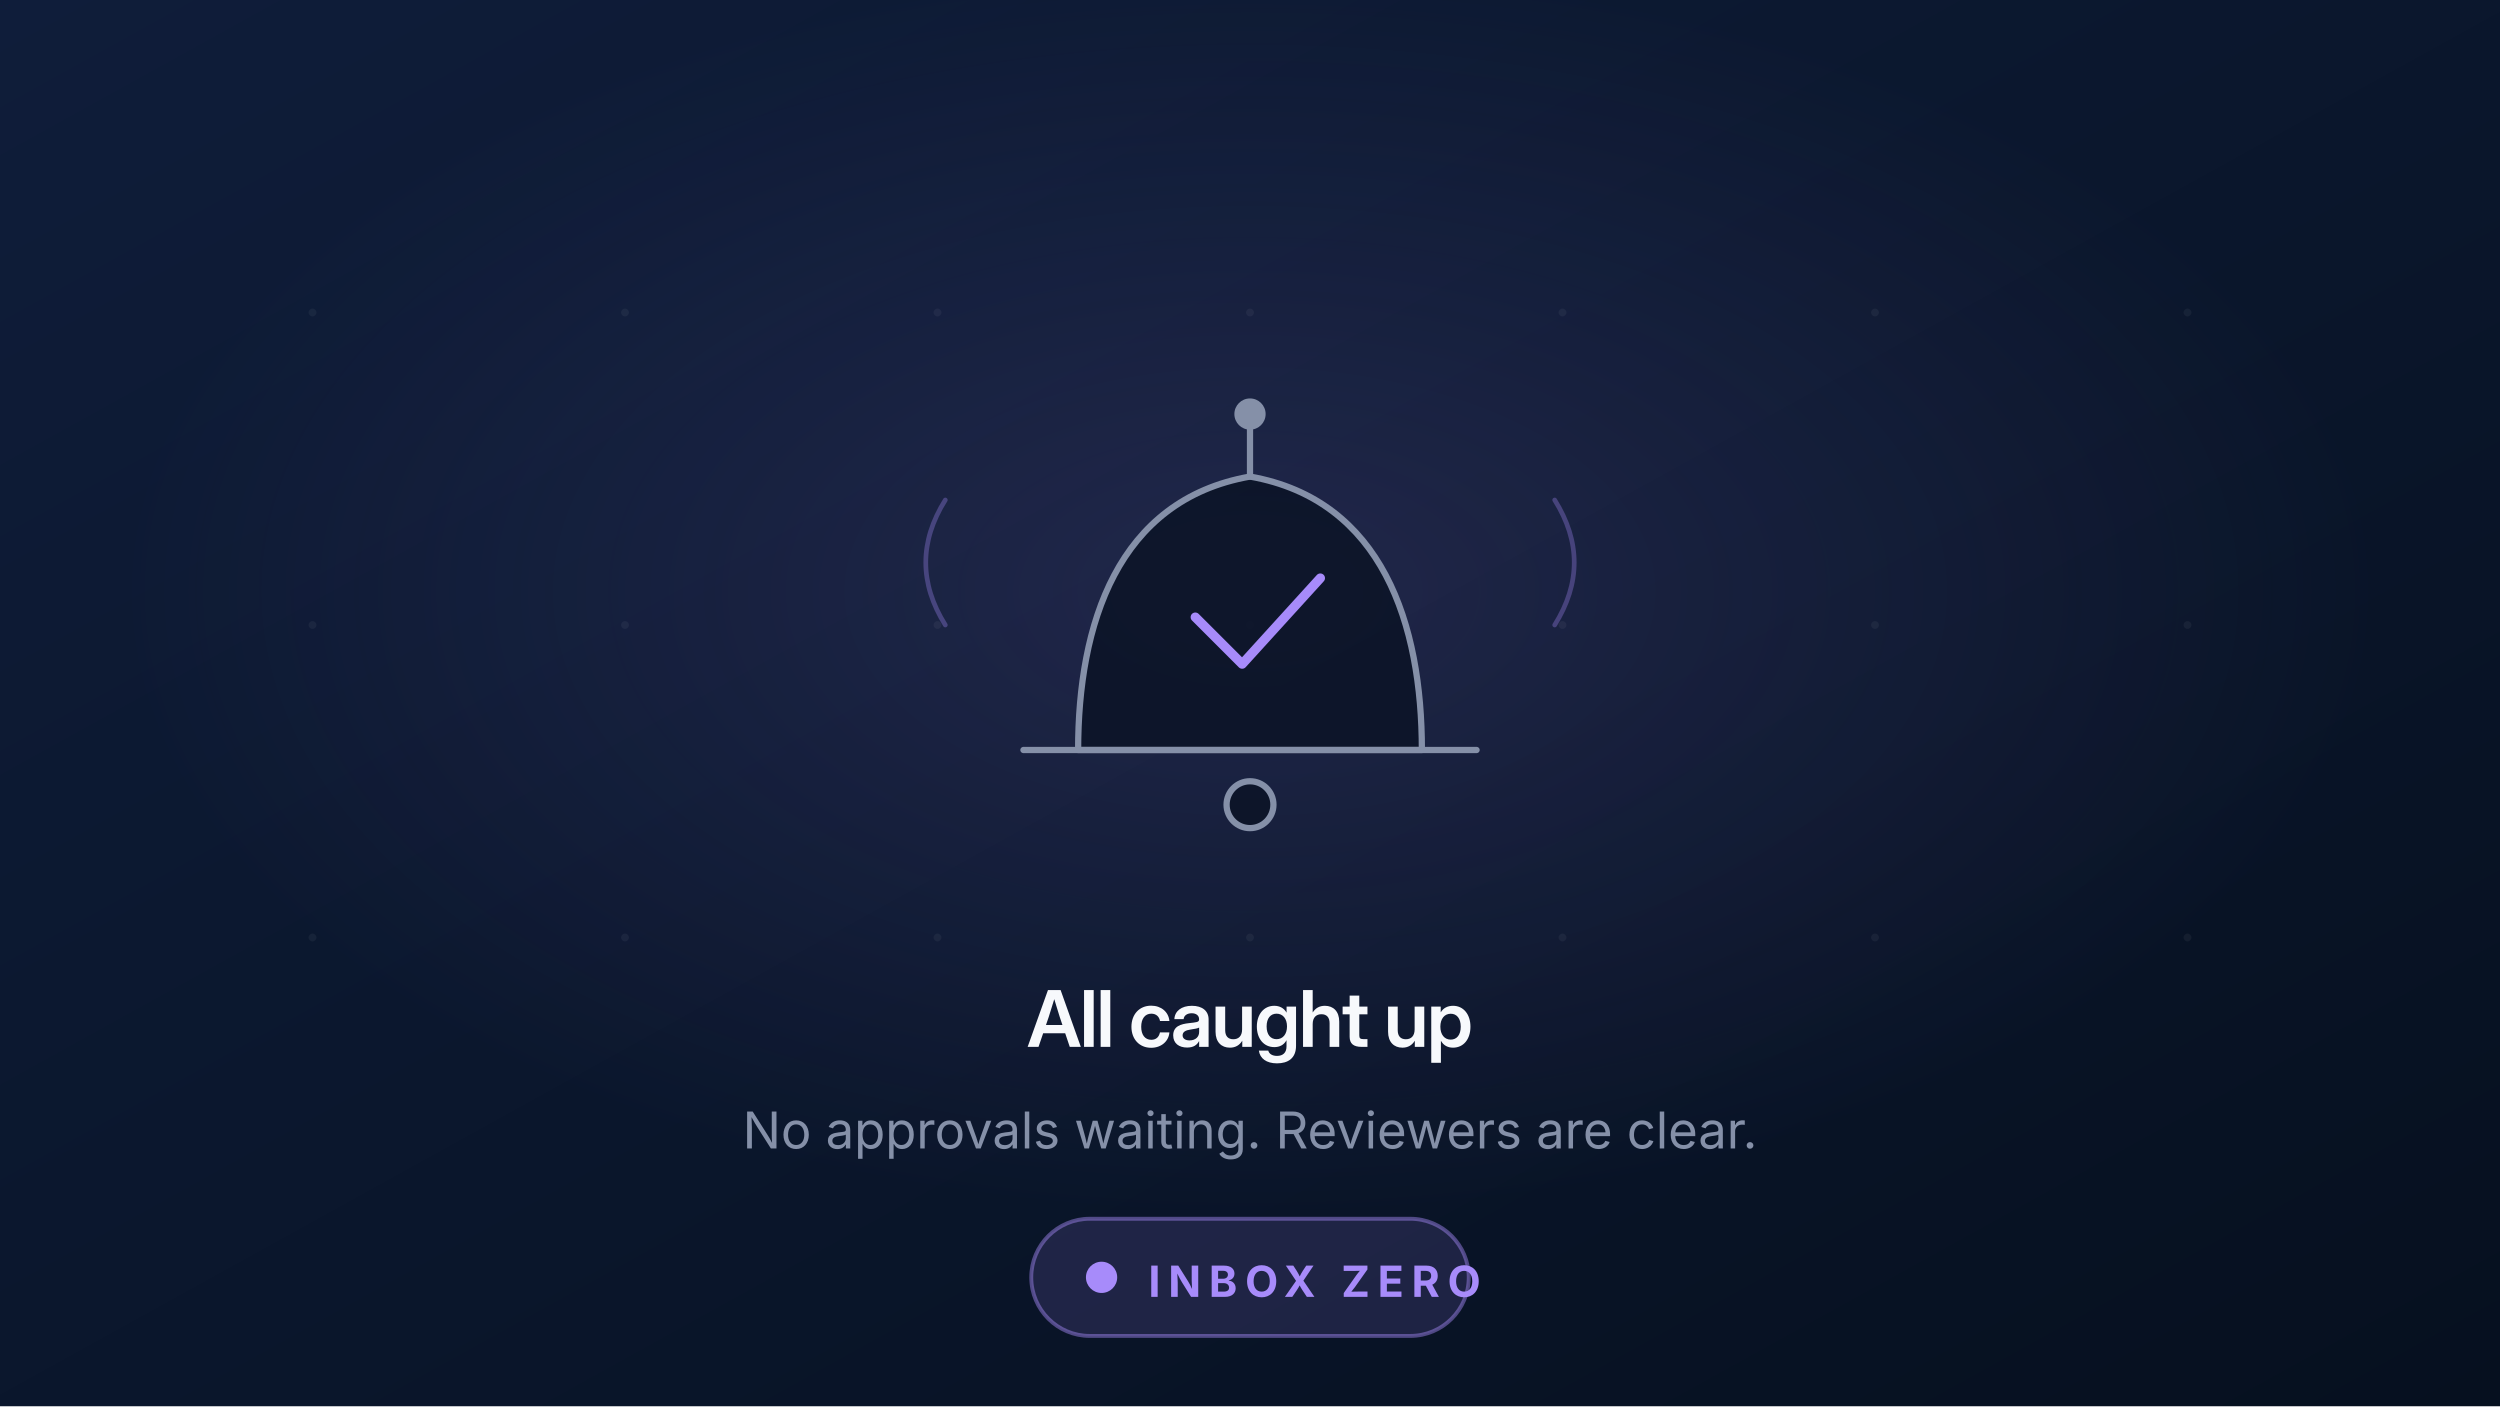
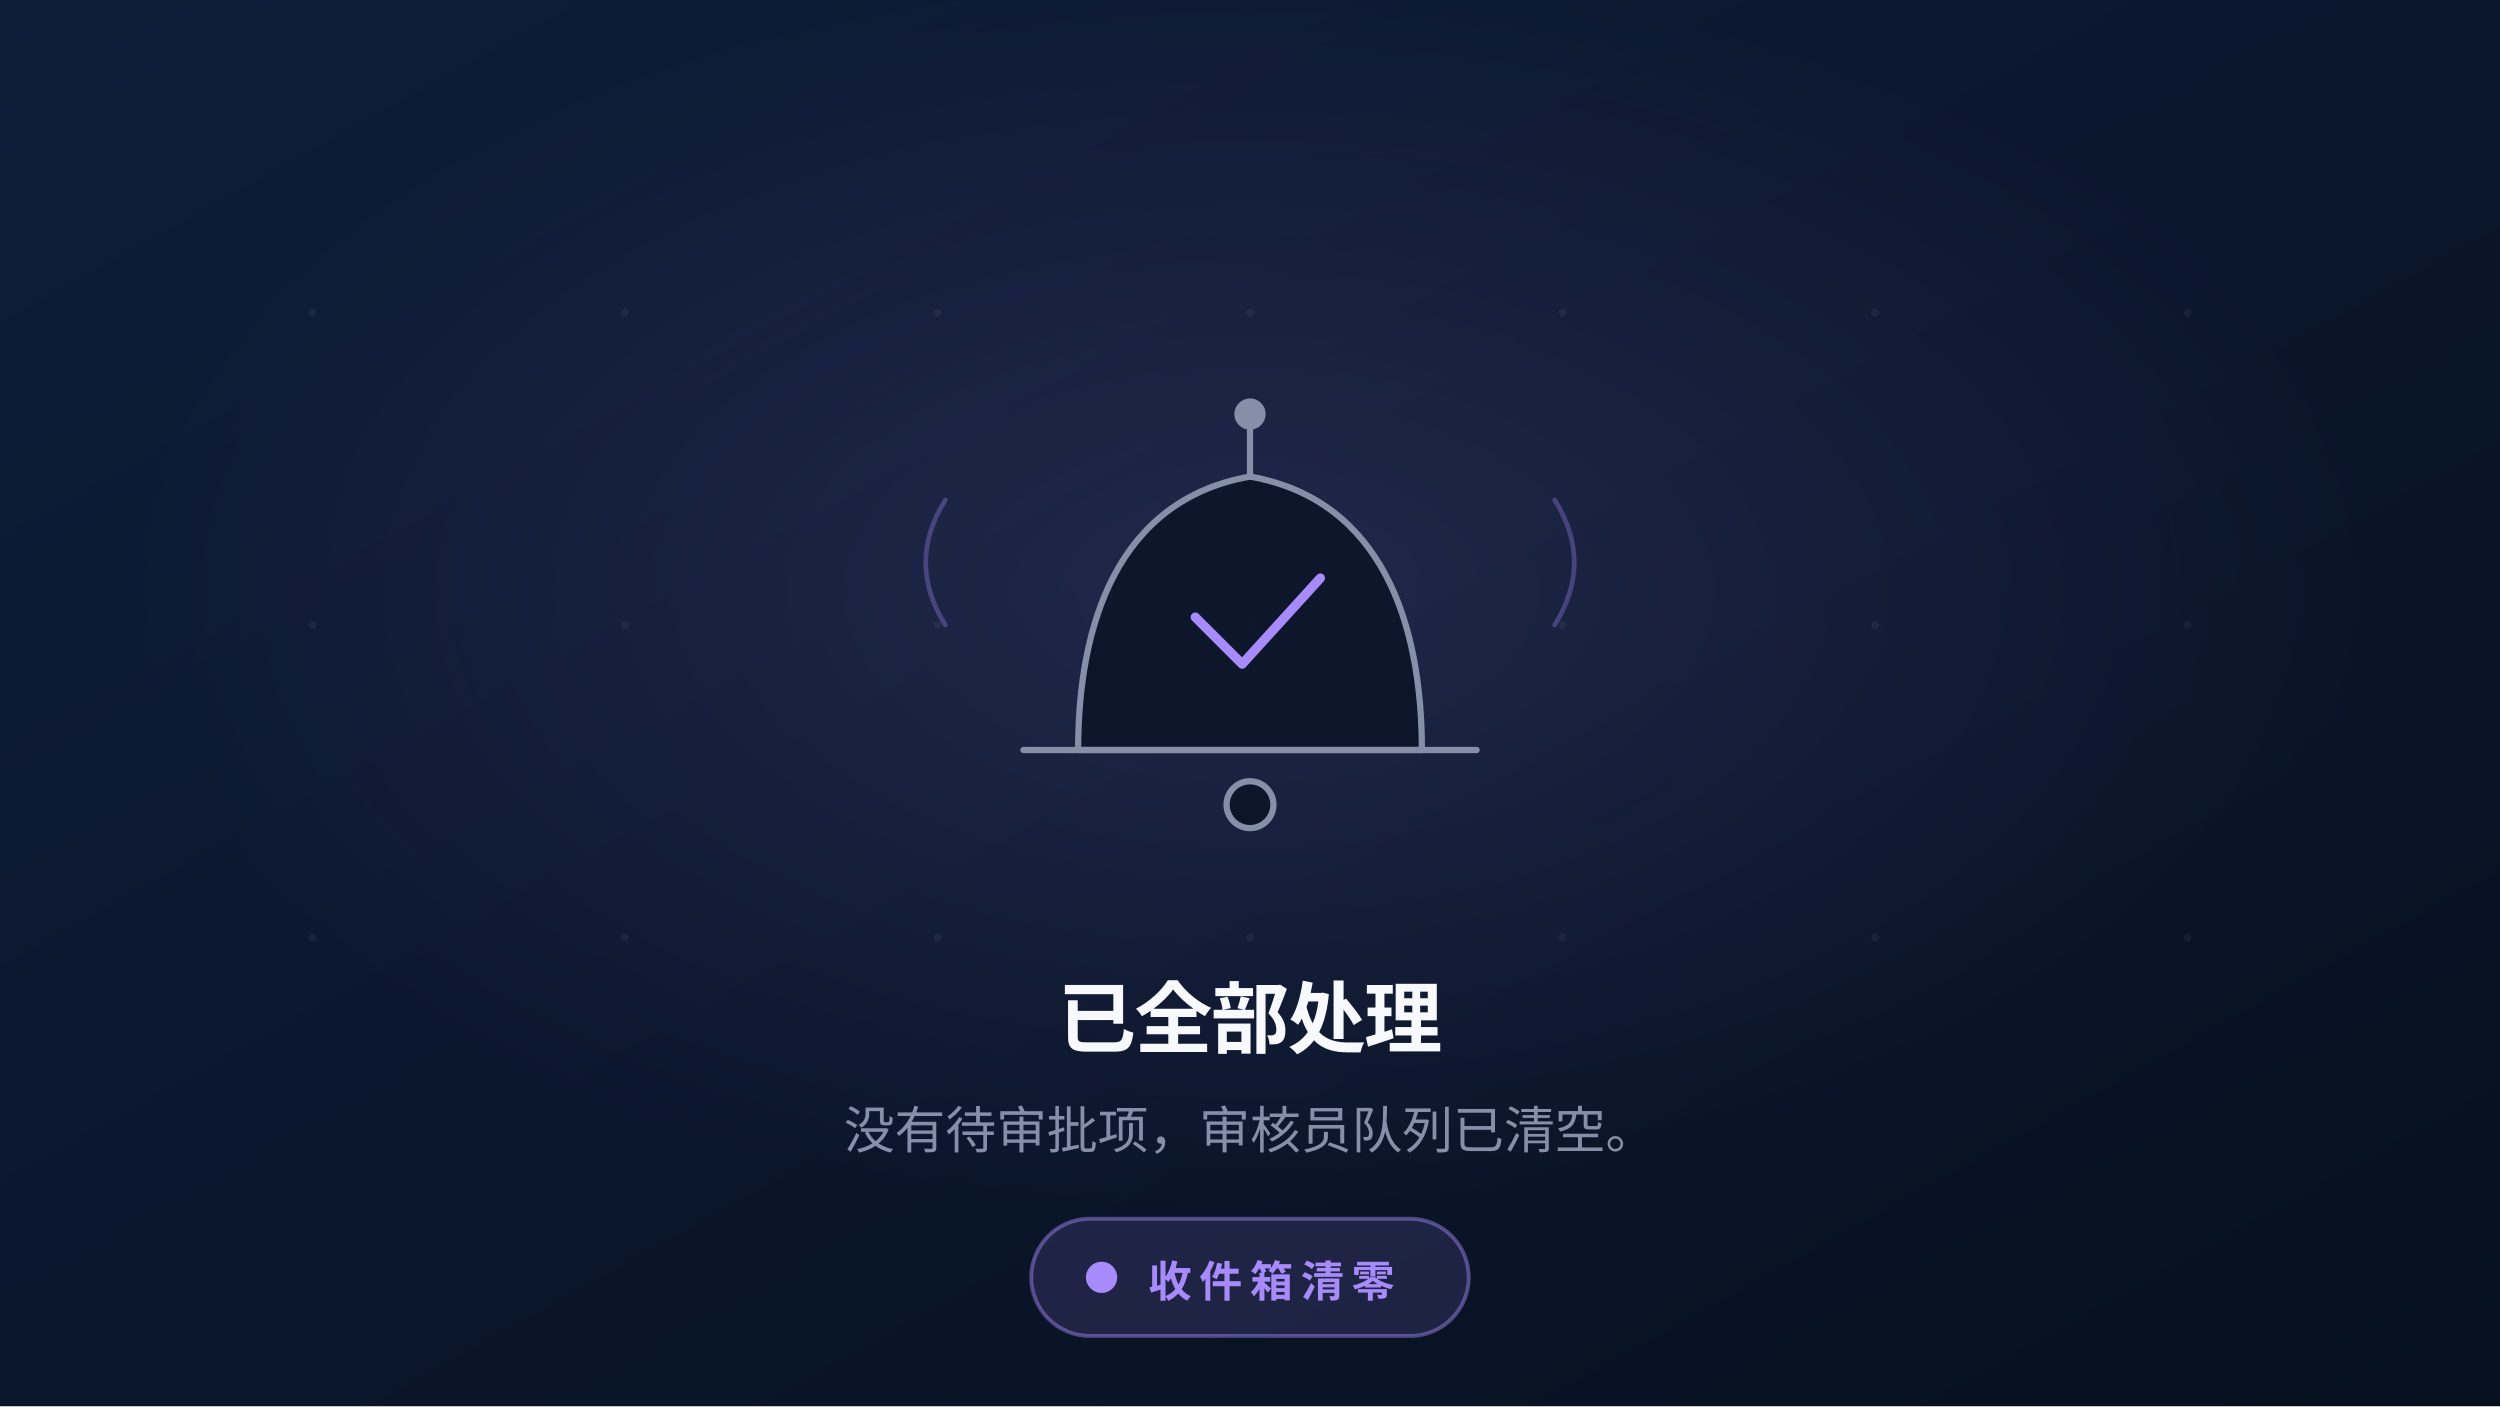
<svg xmlns="http://www.w3.org/2000/svg" viewBox="0 0 640 360" width="640" height="360" role="img" aria-label="Inbox is empty — all caught up, no approvals waiting">
  <defs>
    <linearGradient id="sb-empty-inbox-bg" x1="0" y1="0" x2="1" y2="1">
      <stop offset="0%" stop-color="#0F1D3A" />
      <stop offset="100%" stop-color="#06101F" />
    </linearGradient>
    <radialGradient id="sb-empty-inbox-glow" cx="0.50" cy="0.42" r="0.45">
      <stop offset="0%" stop-color="#A78BFA" stop-opacity="0.14" />
      <stop offset="100%" stop-color="#A78BFA" stop-opacity="0" />
    </radialGradient>
  </defs>
  <rect width="640" height="360" fill="url(#sb-empty-inbox-bg)" />
  <rect width="640" height="360" fill="url(#sb-empty-inbox-glow)" />
  <g fill="rgba(255,255,255,0.05)">
    <circle cx="80" cy="80" r="1" />
    <circle cx="160" cy="80" r="1" />
    <circle cx="240" cy="80" r="1" />
    <circle cx="320" cy="80" r="1" />
    <circle cx="400" cy="80" r="1" />
    <circle cx="480" cy="80" r="1" />
    <circle cx="560" cy="80" r="1" />
    <circle cx="80" cy="160" r="1" />
    <circle cx="160" cy="160" r="1" />
    <circle cx="240" cy="160" r="1" />
    <circle cx="320" cy="160" r="1" />
    <circle cx="400" cy="160" r="1" />
    <circle cx="480" cy="160" r="1" />
    <circle cx="560" cy="160" r="1" />
    <circle cx="80" cy="240" r="1" />
    <circle cx="160" cy="240" r="1" />
    <circle cx="240" cy="240" r="1" />
    <circle cx="320" cy="240" r="1" />
    <circle cx="400" cy="240" r="1" />
    <circle cx="480" cy="240" r="1" />
    <circle cx="560" cy="240" r="1" />
  </g>
  <g transform="translate(320 160)" stroke="#8590A8" stroke-width="1.6" fill="none" stroke-linejoin="round" stroke-linecap="round">
    <path d="M-44 32 C -44 0, -34 -32, 0 -38 C 34 -32, 44 0, 44 32 Z" fill="rgba(11,19,38,0.85)" />
    <line x1="0" y1="-38" x2="0" y2="-50" />
    <circle cx="0" cy="-54" r="4" fill="#8590A8" stroke="none" />
    <line x1="-58" y1="32" x2="58" y2="32" />
    <circle cx="0" cy="46" r="6" fill="rgba(11,19,38,0.85)" />
    <g transform="translate(0 -2)" stroke="#A78BFA" stroke-width="2.4">
      <path d="M-14 0L-2 12L18 -10" />
    </g>
  </g>
  <g transform="translate(320 160)" stroke="rgba(167,139,250,0.32)" stroke-width="1.2" fill="none" stroke-linecap="round">
    <path d="M-78 -32 Q -88 -16 -78 0" />
    <path d="M78 -32 Q 88 -16 78 0" />
  </g>
  <g transform="translate(320 268)" font-family="Inter Display, Inter, sans-serif" text-anchor="middle">
-     <text font-size="20" font-weight="600" fill="#F7F9FC" letter-spacing="-0.4">All caught up</text>
-     <text y="26" font-family="Inter, sans-serif" font-size="13" font-weight="400" fill="#8590A8">No approvals waiting. Reviewers are clear.</text>
+     <text font-size="20" font-weight="600" fill="#F7F9FC" letter-spacing="-0.4">已全部处理</text>
+     <text y="26" font-family="Inter, sans-serif" font-size="13" font-weight="400" fill="#8590A8">没有待审批项，审核员队列已清空。</text>
  </g>
  <g transform="translate(264 312)">
    <rect width="112" height="30" rx="15" fill="rgba(167,139,250,0.14)" stroke="rgba(167,139,250,0.45)" />
    <circle cx="18" cy="15" r="4" fill="#A78BFA" />
-     <text x="30" y="20" font-family="Inter, sans-serif" font-size="11" font-weight="700" fill="#A78BFA" letter-spacing="2">INBOX ZERO</text>
+     <text x="30" y="20" font-family="Inter, sans-serif" font-size="11" font-weight="700" fill="#A78BFA" letter-spacing="2">收件箱清零</text>
  </g>
</svg>
